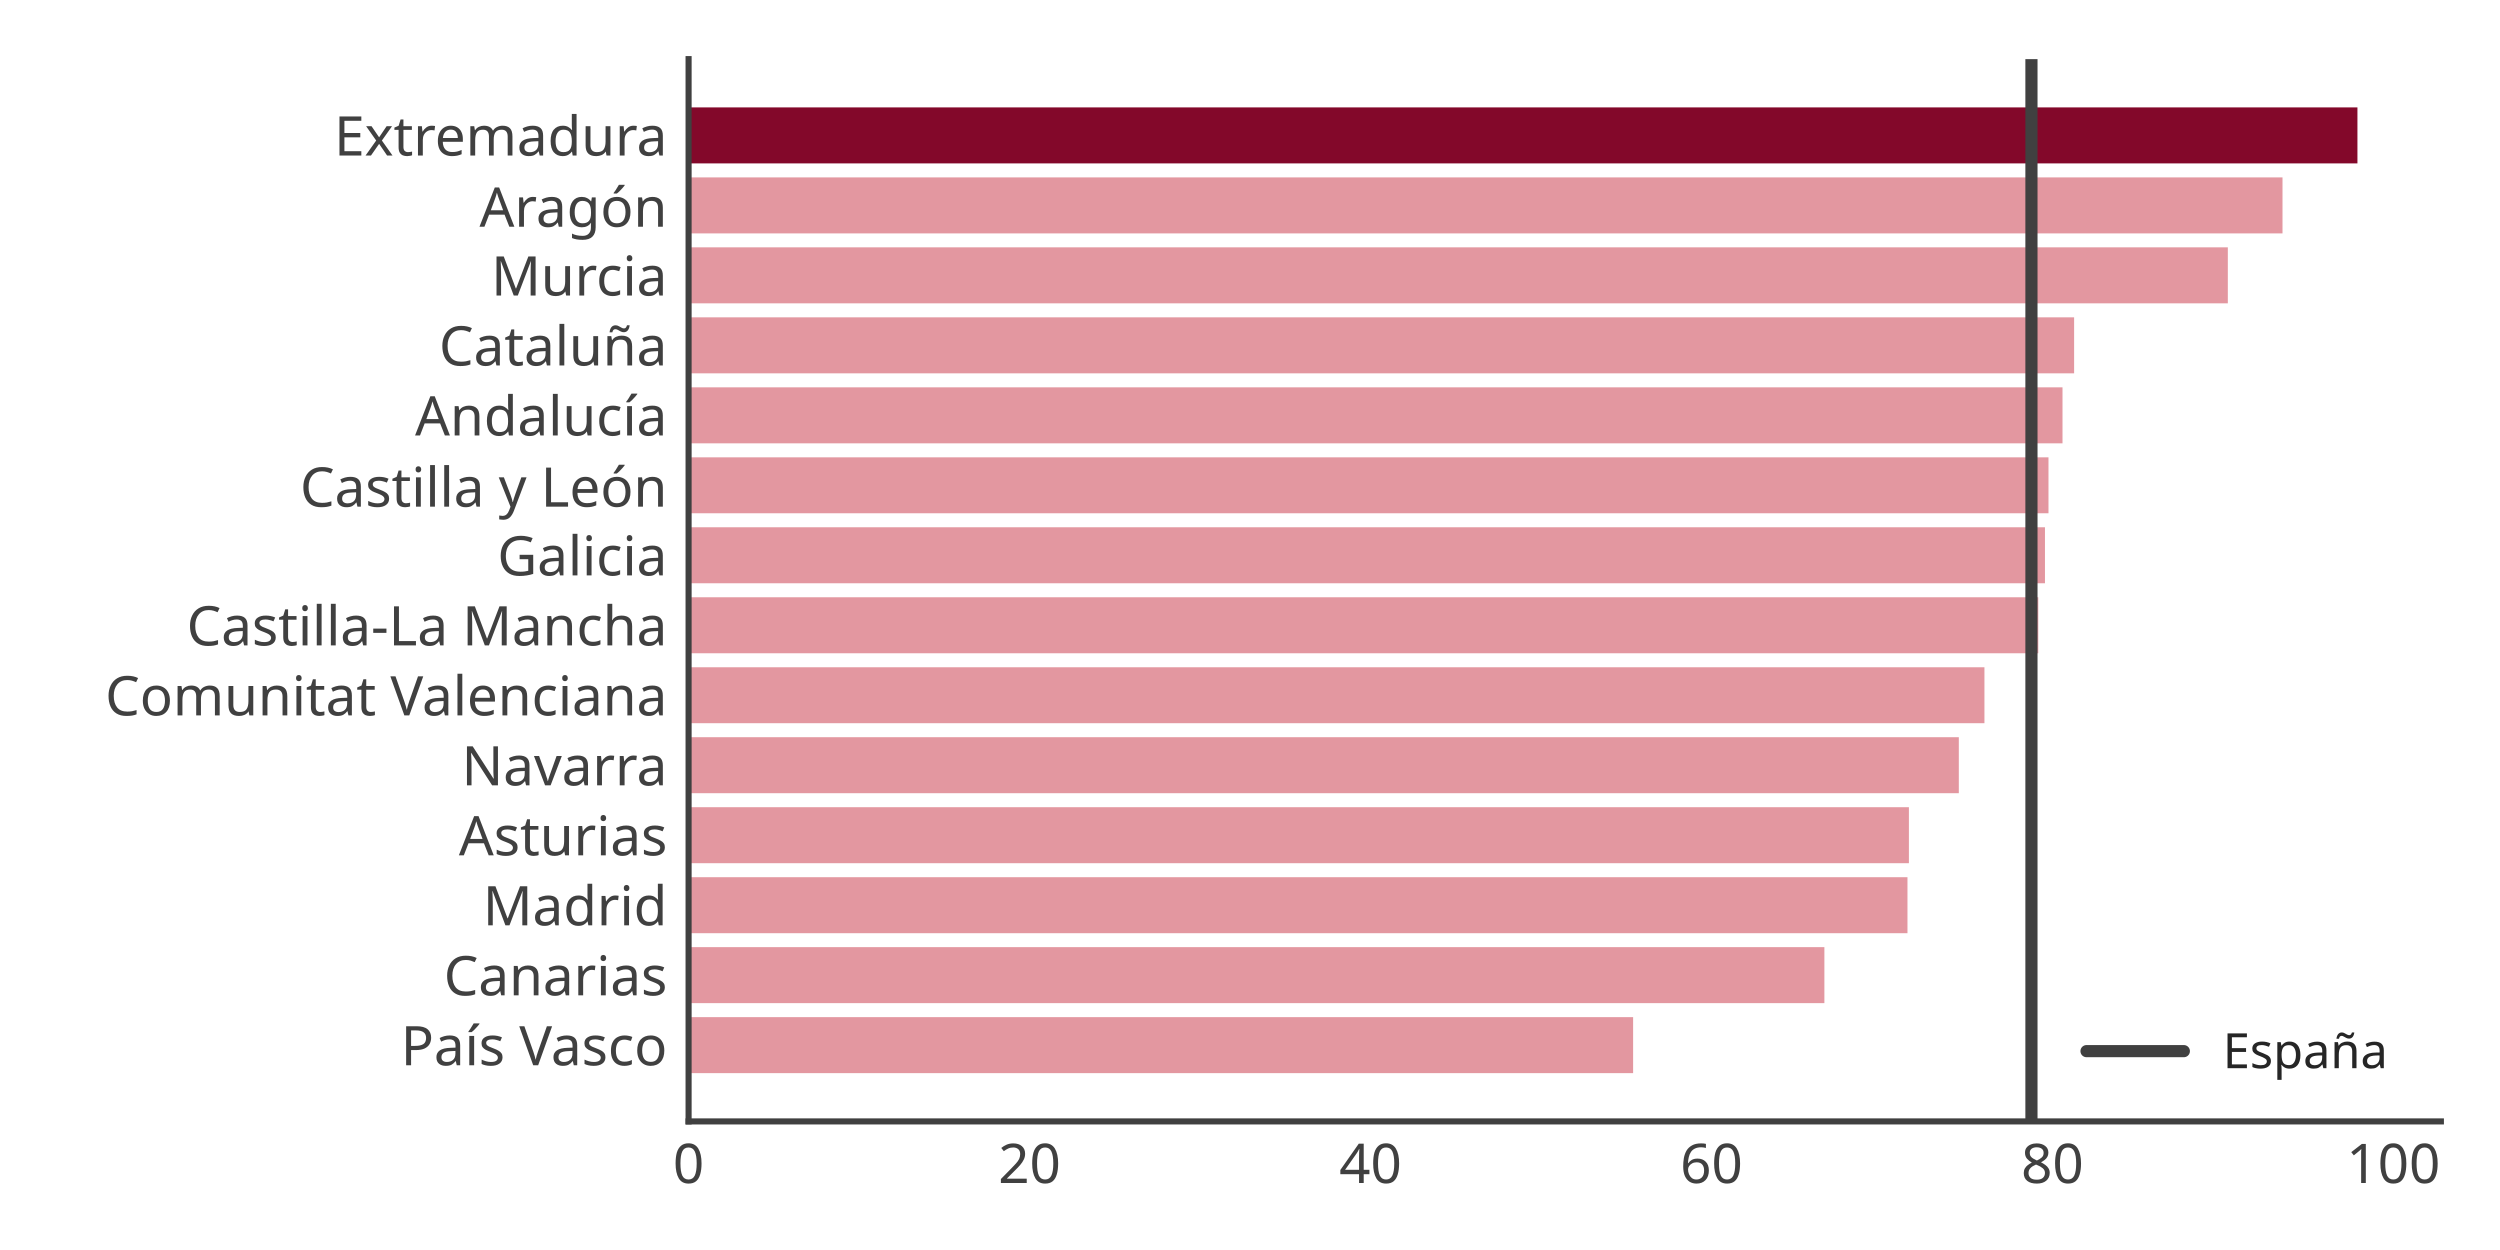
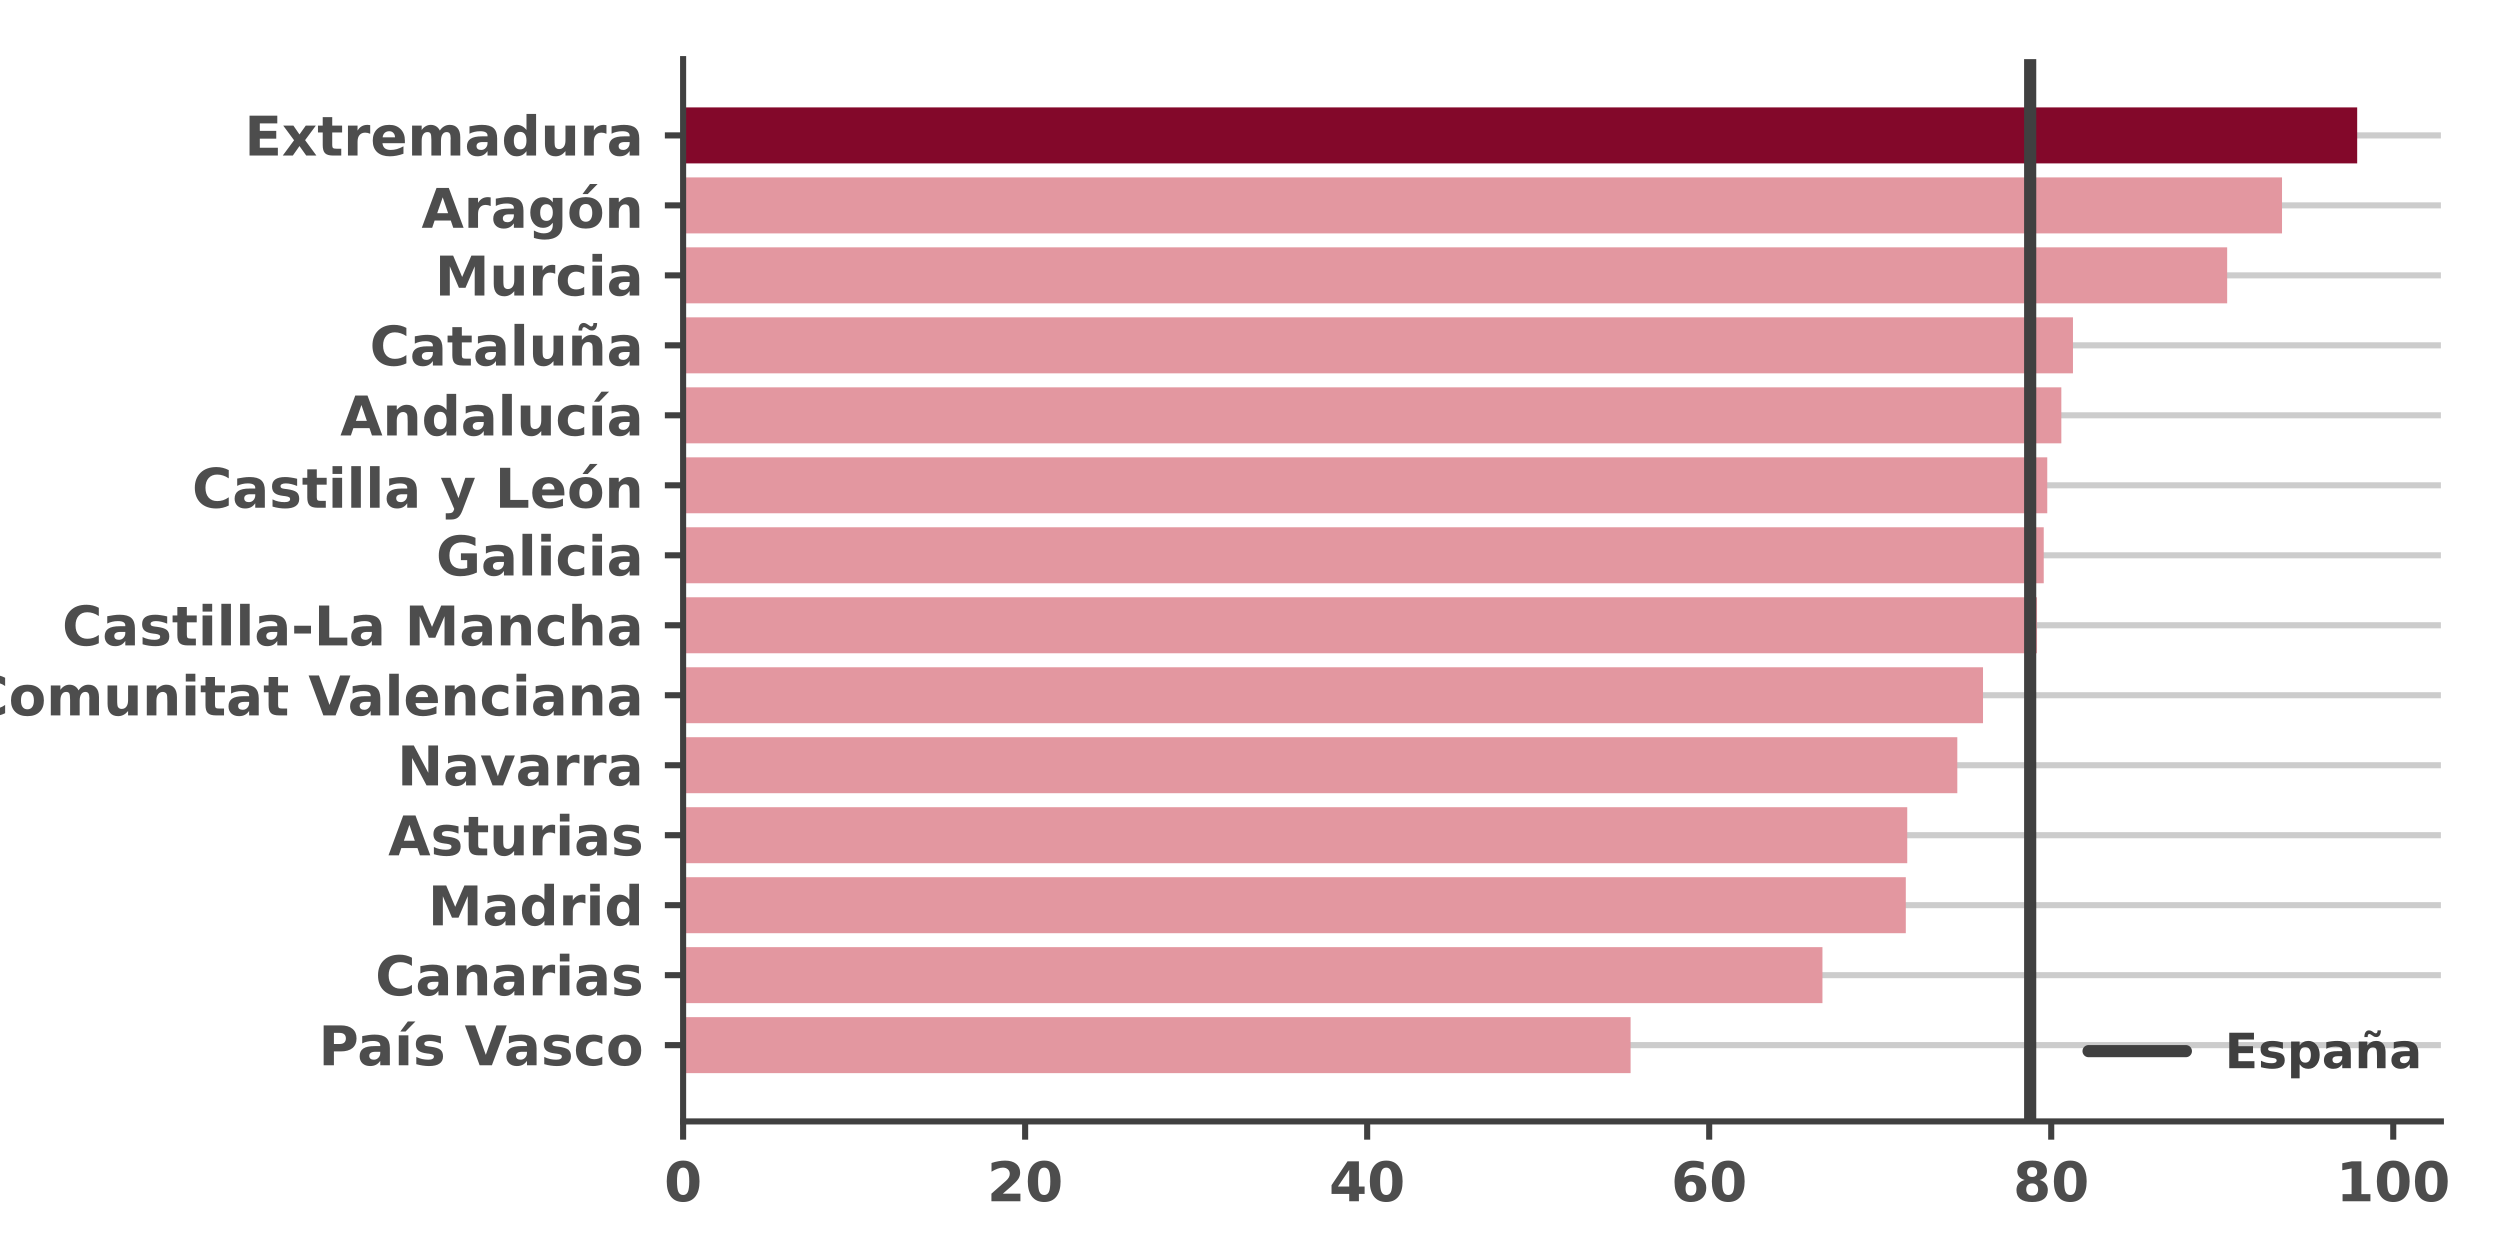
- <svg xmlns="http://www.w3.org/2000/svg" width="411.024pt" height="205.512pt" viewBox="0 0 411.024 205.512" version="1.1">
+ <svg xmlns="http://www.w3.org/2000/svg" xmlns:xlink="http://www.w3.org/1999/xlink" width="411.024pt" height="205.512pt" viewBox="0 0 411.024 205.512" version="1.1">
  <defs>
    <style type="text/css">*{stroke-linejoin: round; stroke-linecap: butt}</style>
  </defs>
  <g id="figure_1">
    <g id="patch_1">
      <path d="M 0 205.512  L 411.024 205.512  L 411.024 0  L 0 0  z " style="fill: #ffffff" />
    </g>
    <g id="axes_1">
      <g id="patch_2">
-         <path d="M 113.21 184.372  L 401.304 184.372  L 401.304 9.72  L 113.21 9.72  z " style="fill: #ffffff" />
+         <path d="M 112.31 184.372  L 401.304 184.372  L 401.304 9.72  L 112.31 9.72  z " style="fill: #ffffff" />
      </g>
      <g id="matplotlib.axis_1">
        <g id="xtick_1">
-           <g id="line2d_1" />
+           <g id="line2d_1">
+             <defs>
+               <path id="mb62e0d9f83" d="M 0 0  L 0 3  " style="stroke: #404040" />
+             </defs>
+             <g>
+               <use xlink:href="#mb62e0d9f83" x="112.31" y="184.372" style="fill: #404040; stroke: #404040" />
+             </g>
+           </g>
          <g id="text_1">
-             <text style="font-size: 9px; font-family: 'Century Gothic'; text-anchor: middle; fill: #404040" x="113.21" y="194.499" transform="rotate(-0 113.21 194.4995)">0</text>
+             <text style="font-weight: 700; font-size: 9px; font-family: 'Century Gothic', 'DejaVu Sans'; text-anchor: middle; fill: #4d4d4d" x="112.31" y="197.499" transform="rotate(-0 112.31 197.4995)">0</text>
          </g>
        </g>
        <g id="xtick_2">
-           <g id="line2d_2" />
+           <g id="line2d_2">
+             <g>
+               <use xlink:href="#mb62e0d9f83" x="168.542" y="184.372" style="fill: #404040; stroke: #404040" />
+             </g>
+           </g>
          <g id="text_2">
-             <text style="font-size: 9px; font-family: 'Century Gothic'; text-anchor: middle; fill: #404040" x="169.267" y="194.499" transform="rotate(-0 169.2673 194.4995)">20</text>
+             <text style="font-weight: 700; font-size: 9px; font-family: 'Century Gothic', 'DejaVu Sans'; text-anchor: middle; fill: #4d4d4d" x="168.542" y="197.499" transform="rotate(-0 168.5424 197.4995)">20</text>
          </g>
        </g>
        <g id="xtick_3">
-           <g id="line2d_3" />
+           <g id="line2d_3">
+             <g>
+               <use xlink:href="#mb62e0d9f83" x="224.775" y="184.372" style="fill: #404040; stroke: #404040" />
+             </g>
+           </g>
          <g id="text_3">
-             <text style="font-size: 9px; font-family: 'Century Gothic'; text-anchor: middle; fill: #404040" x="225.325" y="194.499" transform="rotate(-0 225.3246 194.4995)">40</text>
+             <text style="font-weight: 700; font-size: 9px; font-family: 'Century Gothic', 'DejaVu Sans'; text-anchor: middle; fill: #4d4d4d" x="224.775" y="197.499" transform="rotate(-0 224.7749 197.4995)">40</text>
          </g>
        </g>
        <g id="xtick_4">
-           <g id="line2d_4" />
+           <g id="line2d_4">
+             <g>
+               <use xlink:href="#mb62e0d9f83" x="281.007" y="184.372" style="fill: #404040; stroke: #404040" />
+             </g>
+           </g>
          <g id="text_4">
-             <text style="font-size: 9px; font-family: 'Century Gothic'; text-anchor: middle; fill: #404040" x="281.382" y="194.499" transform="rotate(-0 281.3819 194.4995)">60</text>
+             <text style="font-weight: 700; font-size: 9px; font-family: 'Century Gothic', 'DejaVu Sans'; text-anchor: middle; fill: #4d4d4d" x="281.007" y="197.499" transform="rotate(-0 281.0073 197.4995)">60</text>
          </g>
        </g>
        <g id="xtick_5">
-           <g id="line2d_5" />
+           <g id="line2d_5">
+             <g>
+               <use xlink:href="#mb62e0d9f83" x="337.24" y="184.372" style="fill: #404040; stroke: #404040" />
+             </g>
+           </g>
          <g id="text_5">
-             <text style="font-size: 9px; font-family: 'Century Gothic'; text-anchor: middle; fill: #404040" x="337.439" y="194.499" transform="rotate(-0 337.4392 194.4995)">80</text>
+             <text style="font-weight: 700; font-size: 9px; font-family: 'Century Gothic', 'DejaVu Sans'; text-anchor: middle; fill: #4d4d4d" x="337.24" y="197.499" transform="rotate(-0 337.2397 197.4995)">80</text>
          </g>
        </g>
        <g id="xtick_6">
-           <g id="line2d_6" />
+           <g id="line2d_6">
+             <g>
+               <use xlink:href="#mb62e0d9f83" x="393.472" y="184.372" style="fill: #404040; stroke: #404040" />
+             </g>
+           </g>
          <g id="text_6">
-             <text style="font-size: 9px; font-family: 'Century Gothic'; text-anchor: middle; fill: #404040" x="393.497" y="194.499" transform="rotate(-0 393.4965 194.4995)">100</text>
+             <text style="font-weight: 700; font-size: 9px; font-family: 'Century Gothic', 'DejaVu Sans'; text-anchor: middle; fill: #4d4d4d" x="393.472" y="197.499" transform="rotate(-0 393.4721 197.4995)">100</text>
          </g>
        </g>
      </g>
      <g id="matplotlib.axis_2">
        <g id="ytick_1">
-           <g id="line2d_7" />
+           <g id="line2d_7">
+             <path d="M 112.31 171.831  L 401.304 171.831  " clip-path="url(#pcc5749dbb9)" style="fill: none; stroke: #cccccc; stroke-linecap: round" />
+           </g>
+           <g id="line2d_8">
+             <defs>
+               <path id="m2756a15fdf" d="M 0 0  L -3 0  " style="stroke: #404040" />
+             </defs>
+             <g>
+               <use xlink:href="#m2756a15fdf" x="112.31" y="171.831" style="fill: #404040; stroke: #404040" />
+             </g>
+           </g>
          <g id="text_7">
-             <text style="font-size: 9px; font-family: 'Century Gothic'; text-anchor: end; fill: #404040" x="109.71" y="175.145" transform="rotate(-0 109.71 175.1448)">País Vasco</text>
+             <text style="font-weight: 700; font-size: 9px; font-family: 'Century Gothic', 'DejaVu Sans'; text-anchor: end; fill: #4d4d4d" x="105.81" y="175.145" transform="rotate(-0 105.81 175.1448)">País Vasco</text>
          </g>
        </g>
        <g id="ytick_2">
-           <g id="line2d_8" />
+           <g id="line2d_9">
+             <path d="M 112.31 160.326  L 401.304 160.326  " clip-path="url(#pcc5749dbb9)" style="fill: none; stroke: #cccccc; stroke-linecap: round" />
+           </g>
+           <g id="line2d_10">
+             <g>
+               <use xlink:href="#m2756a15fdf" x="112.31" y="160.326" style="fill: #404040; stroke: #404040" />
+             </g>
+           </g>
          <g id="text_8">
-             <text style="font-size: 9px; font-family: 'Century Gothic'; text-anchor: end; fill: #404040" x="109.71" y="163.639" transform="rotate(-0 109.71 163.6394)">Canarias</text>
+             <text style="font-weight: 700; font-size: 9px; font-family: 'Century Gothic', 'DejaVu Sans'; text-anchor: end; fill: #4d4d4d" x="105.81" y="163.639" transform="rotate(-0 105.81 163.6394)">Canarias</text>
          </g>
        </g>
        <g id="ytick_3">
-           <g id="line2d_9" />
+           <g id="line2d_11">
+             <path d="M 112.31 148.82  L 401.304 148.82  " clip-path="url(#pcc5749dbb9)" style="fill: none; stroke: #cccccc; stroke-linecap: round" />
+           </g>
+           <g id="line2d_12">
+             <g>
+               <use xlink:href="#m2756a15fdf" x="112.31" y="148.82" style="fill: #404040; stroke: #404040" />
+             </g>
+           </g>
          <g id="text_9">
-             <text style="font-size: 9px; font-family: 'Century Gothic'; text-anchor: end; fill: #404040" x="109.71" y="152.134" transform="rotate(-0 109.71 152.134)">Madrid</text>
+             <text style="font-weight: 700; font-size: 9px; font-family: 'Century Gothic', 'DejaVu Sans'; text-anchor: end; fill: #4d4d4d" x="105.81" y="152.134" transform="rotate(-0 105.81 152.134)">Madrid</text>
          </g>
        </g>
        <g id="ytick_4">
-           <g id="line2d_10" />
+           <g id="line2d_13">
+             <path d="M 112.31 137.315  L 401.304 137.315  " clip-path="url(#pcc5749dbb9)" style="fill: none; stroke: #cccccc; stroke-linecap: round" />
+           </g>
+           <g id="line2d_14">
+             <g>
+               <use xlink:href="#m2756a15fdf" x="112.31" y="137.315" style="fill: #404040; stroke: #404040" />
+             </g>
+           </g>
          <g id="text_10">
-             <text style="font-size: 9px; font-family: 'Century Gothic'; text-anchor: end; fill: #404040" x="109.71" y="140.629" transform="rotate(-0 109.71 140.6286)">Asturias</text>
+             <text style="font-weight: 700; font-size: 9px; font-family: 'Century Gothic', 'DejaVu Sans'; text-anchor: end; fill: #4d4d4d" x="105.81" y="140.629" transform="rotate(-0 105.81 140.6286)">Asturias</text>
          </g>
        </g>
        <g id="ytick_5">
-           <g id="line2d_11" />
+           <g id="line2d_15">
+             <path d="M 112.31 125.809  L 401.304 125.809  " clip-path="url(#pcc5749dbb9)" style="fill: none; stroke: #cccccc; stroke-linecap: round" />
+           </g>
+           <g id="line2d_16">
+             <g>
+               <use xlink:href="#m2756a15fdf" x="112.31" y="125.809" style="fill: #404040; stroke: #404040" />
+             </g>
+           </g>
          <g id="text_11">
-             <text style="font-size: 9px; font-family: 'Century Gothic'; text-anchor: end; fill: #404040" x="109.71" y="129.123" transform="rotate(-0 109.71 129.1232)">Navarra</text>
+             <text style="font-weight: 700; font-size: 9px; font-family: 'Century Gothic', 'DejaVu Sans'; text-anchor: end; fill: #4d4d4d" x="105.81" y="129.123" transform="rotate(-0 105.81 129.1232)">Navarra</text>
          </g>
        </g>
        <g id="ytick_6">
-           <g id="line2d_12" />
+           <g id="line2d_17">
+             <path d="M 112.31 114.304  L 401.304 114.304  " clip-path="url(#pcc5749dbb9)" style="fill: none; stroke: #cccccc; stroke-linecap: round" />
+           </g>
+           <g id="line2d_18">
+             <g>
+               <use xlink:href="#m2756a15fdf" x="112.31" y="114.304" style="fill: #404040; stroke: #404040" />
+             </g>
+           </g>
          <g id="text_12">
-             <text style="font-size: 9px; font-family: 'Century Gothic'; text-anchor: end; fill: #404040" x="109.71" y="117.618" transform="rotate(-0 109.71 117.6178)">Comunitat Valenciana</text>
+             <text style="font-weight: 700; font-size: 9px; font-family: 'Century Gothic', 'DejaVu Sans'; text-anchor: end; fill: #4d4d4d" x="105.81" y="117.618" transform="rotate(-0 105.81 117.6178)">Comunitat Valenciana</text>
          </g>
        </g>
        <g id="ytick_7">
-           <g id="line2d_13" />
+           <g id="line2d_19">
+             <path d="M 112.31 102.799  L 401.304 102.799  " clip-path="url(#pcc5749dbb9)" style="fill: none; stroke: #cccccc; stroke-linecap: round" />
+           </g>
+           <g id="line2d_20">
+             <g>
+               <use xlink:href="#m2756a15fdf" x="112.31" y="102.799" style="fill: #404040; stroke: #404040" />
+             </g>
+           </g>
          <g id="text_13">
-             <text style="font-size: 9px; font-family: 'Century Gothic'; text-anchor: end; fill: #404040" x="109.71" y="106.112" transform="rotate(-0 109.71 106.1124)">Castilla-La Mancha</text>
+             <text style="font-weight: 700; font-size: 9px; font-family: 'Century Gothic', 'DejaVu Sans'; text-anchor: end; fill: #4d4d4d" x="105.81" y="106.112" transform="rotate(-0 105.81 106.1124)">Castilla-La Mancha</text>
          </g>
        </g>
        <g id="ytick_8">
-           <g id="line2d_14" />
+           <g id="line2d_21">
+             <path d="M 112.31 91.293  L 401.304 91.293  " clip-path="url(#pcc5749dbb9)" style="fill: none; stroke: #cccccc; stroke-linecap: round" />
+           </g>
+           <g id="line2d_22">
+             <g>
+               <use xlink:href="#m2756a15fdf" x="112.31" y="91.293" style="fill: #404040; stroke: #404040" />
+             </g>
+           </g>
          <g id="text_14">
-             <text style="font-size: 9px; font-family: 'Century Gothic'; text-anchor: end; fill: #404040" x="109.71" y="94.607" transform="rotate(-0 109.71 94.60704)">Galicia</text>
+             <text style="font-weight: 700; font-size: 9px; font-family: 'Century Gothic', 'DejaVu Sans'; text-anchor: end; fill: #4d4d4d" x="105.81" y="94.607" transform="rotate(-0 105.81 94.60704)">Galicia</text>
          </g>
        </g>
        <g id="ytick_9">
-           <g id="line2d_15" />
+           <g id="line2d_23">
+             <path d="M 112.31 79.788  L 401.304 79.788  " clip-path="url(#pcc5749dbb9)" style="fill: none; stroke: #cccccc; stroke-linecap: round" />
+           </g>
+           <g id="line2d_24">
+             <g>
+               <use xlink:href="#m2756a15fdf" x="112.31" y="79.788" style="fill: #404040; stroke: #404040" />
+             </g>
+           </g>
          <g id="text_15">
-             <text style="font-size: 9px; font-family: 'Century Gothic'; text-anchor: end; fill: #404040" x="109.71" y="83.299" transform="rotate(-0 109.71 83.29923)">Castilla y León</text>
+             <text style="font-weight: 700; font-size: 9px; font-family: 'Century Gothic', 'DejaVu Sans'; text-anchor: end; fill: #4d4d4d" x="105.81" y="83.477" transform="rotate(-0 105.81 83.47712)">Castilla y León</text>
          </g>
        </g>
        <g id="ytick_10">
-           <g id="line2d_16" />
+           <g id="line2d_25">
+             <path d="M 112.31 68.282  L 401.304 68.282  " clip-path="url(#pcc5749dbb9)" style="fill: none; stroke: #cccccc; stroke-linecap: round" />
+           </g>
+           <g id="line2d_26">
+             <g>
+               <use xlink:href="#m2756a15fdf" x="112.31" y="68.282" style="fill: #404040; stroke: #404040" />
+             </g>
+           </g>
          <g id="text_16">
-             <text style="font-size: 9px; font-family: 'Century Gothic'; text-anchor: end; fill: #404040" x="109.71" y="71.596" transform="rotate(-0 109.71 71.59626)">Andalucía</text>
+             <text style="font-weight: 700; font-size: 9px; font-family: 'Century Gothic', 'DejaVu Sans'; text-anchor: end; fill: #4d4d4d" x="105.81" y="71.596" transform="rotate(-0 105.81 71.59626)">Andalucía</text>
          </g>
        </g>
        <g id="ytick_11">
-           <g id="line2d_17" />
+           <g id="line2d_27">
+             <path d="M 112.31 56.777  L 401.304 56.777  " clip-path="url(#pcc5749dbb9)" style="fill: none; stroke: #cccccc; stroke-linecap: round" />
+           </g>
+           <g id="line2d_28">
+             <g>
+               <use xlink:href="#m2756a15fdf" x="112.31" y="56.777" style="fill: #404040; stroke: #404040" />
+             </g>
+           </g>
          <g id="text_17">
-             <text style="font-size: 9px; font-family: 'Century Gothic'; text-anchor: end; fill: #404040" x="109.71" y="60.091" transform="rotate(-0 109.71 60.09087)">Cataluña</text>
+             <text style="font-weight: 700; font-size: 9px; font-family: 'Century Gothic', 'DejaVu Sans'; text-anchor: end; fill: #4d4d4d" x="105.81" y="60.091" transform="rotate(-0 105.81 60.09087)">Cataluña</text>
          </g>
        </g>
        <g id="ytick_12">
-           <g id="line2d_18" />
+           <g id="line2d_29">
+             <path d="M 112.31 45.272  L 401.304 45.272  " clip-path="url(#pcc5749dbb9)" style="fill: none; stroke: #cccccc; stroke-linecap: round" />
+           </g>
+           <g id="line2d_30">
+             <g>
+               <use xlink:href="#m2756a15fdf" x="112.31" y="45.272" style="fill: #404040; stroke: #404040" />
+             </g>
+           </g>
          <g id="text_18">
-             <text style="font-size: 9px; font-family: 'Century Gothic'; text-anchor: end; fill: #404040" x="109.71" y="48.585" transform="rotate(-0 109.71 48.58548)">Murcia</text>
+             <text style="font-weight: 700; font-size: 9px; font-family: 'Century Gothic', 'DejaVu Sans'; text-anchor: end; fill: #4d4d4d" x="105.81" y="48.585" transform="rotate(-0 105.81 48.58548)">Murcia</text>
          </g>
        </g>
        <g id="ytick_13">
-           <g id="line2d_19" />
+           <g id="line2d_31">
+             <path d="M 112.31 33.766  L 401.304 33.766  " clip-path="url(#pcc5749dbb9)" style="fill: none; stroke: #cccccc; stroke-linecap: round" />
+           </g>
+           <g id="line2d_32">
+             <g>
+               <use xlink:href="#m2756a15fdf" x="112.31" y="33.766" style="fill: #404040; stroke: #404040" />
+             </g>
+           </g>
          <g id="text_19">
-             <text style="font-size: 9px; font-family: 'Century Gothic'; text-anchor: end; fill: #404040" x="109.71" y="37.278" transform="rotate(-0 109.71 37.27767)">Aragón</text>
+             <text style="font-weight: 700; font-size: 9px; font-family: 'Century Gothic', 'DejaVu Sans'; text-anchor: end; fill: #4d4d4d" x="105.81" y="37.456" transform="rotate(-0 105.81 37.45556)">Aragón</text>
          </g>
        </g>
        <g id="ytick_14">
-           <g id="line2d_20" />
+           <g id="line2d_33">
+             <path d="M 112.31 22.261  L 401.304 22.261  " clip-path="url(#pcc5749dbb9)" style="fill: none; stroke: #cccccc; stroke-linecap: round" />
+           </g>
+           <g id="line2d_34">
+             <g>
+               <use xlink:href="#m2756a15fdf" x="112.31" y="22.261" style="fill: #404040; stroke: #404040" />
+             </g>
+           </g>
          <g id="text_20">
-             <text style="font-size: 9px; font-family: 'Century Gothic'; text-anchor: end; fill: #404040" x="109.71" y="25.575" transform="rotate(-0 109.71 25.5747)">Extremadura</text>
+             <text style="font-weight: 700; font-size: 9px; font-family: 'Century Gothic', 'DejaVu Sans'; text-anchor: end; fill: #4d4d4d" x="105.81" y="25.575" transform="rotate(-0 105.81 25.5747)">Extremadura</text>
          </g>
        </g>
      </g>
      <g id="patch_3">
-         <path d="M 113.21 176.433  L 268.5 176.433  L 268.5 167.229  L 113.21 167.229  z " clip-path="url(#p7470d69f20)" style="fill: #e397a0" />
+         <path d="M 112.31 176.433  L 268.085 176.433  L 268.085 167.229  L 112.31 167.229  z " clip-path="url(#pcc5749dbb9)" style="fill: #e397a0" />
      </g>
      <g id="patch_4">
-         <path d="M 113.21 164.928  L 299.946 164.928  L 299.946 155.723  L 113.21 155.723  z " clip-path="url(#p7470d69f20)" style="fill: #e397a0" />
+         <path d="M 112.31 164.928  L 299.629 164.928  L 299.629 155.723  L 112.31 155.723  z " clip-path="url(#pcc5749dbb9)" style="fill: #e397a0" />
      </g>
      <g id="patch_5">
-         <path d="M 113.21 153.422  L 313.607 153.422  L 313.607 144.218  L 113.21 144.218  z " clip-path="url(#p7470d69f20)" style="fill: #e397a0" />
+         <path d="M 112.31 153.422  L 313.333 153.422  L 313.333 144.218  L 112.31 144.218  z " clip-path="url(#pcc5749dbb9)" style="fill: #e397a0" />
      </g>
      <g id="patch_6">
-         <path d="M 113.21 141.917  L 313.842 141.917  L 313.842 132.713  L 113.21 132.713  z " clip-path="url(#p7470d69f20)" style="fill: #e397a0" />
+         <path d="M 112.31 141.917  L 313.569 141.917  L 313.569 132.713  L 112.31 132.713  z " clip-path="url(#pcc5749dbb9)" style="fill: #e397a0" />
      </g>
      <g id="patch_7">
-         <path d="M 113.21 130.412  L 322.048 130.412  L 322.048 121.207  L 113.21 121.207  z " clip-path="url(#p7470d69f20)" style="fill: #e397a0" />
+         <path d="M 112.31 130.412  L 321.8 130.412  L 321.8 121.207  L 112.31 121.207  z " clip-path="url(#pcc5749dbb9)" style="fill: #e397a0" />
      </g>
      <g id="patch_8">
-         <path d="M 113.21 118.906  L 326.261 118.906  L 326.261 109.702  L 113.21 109.702  z " clip-path="url(#p7470d69f20)" style="fill: #e397a0" />
+         <path d="M 112.31 118.906  L 326.027 118.906  L 326.027 109.702  L 112.31 109.702  z " clip-path="url(#pcc5749dbb9)" style="fill: #e397a0" />
      </g>
      <g id="patch_9">
-         <path d="M 113.21 107.401  L 335.114 107.401  L 335.114 98.196  L 113.21 98.196  z " clip-path="url(#p7470d69f20)" style="fill: #e397a0" />
+         <path d="M 112.31 107.401  L 334.907 107.401  L 334.907 98.196  L 112.31 98.196  z " clip-path="url(#pcc5749dbb9)" style="fill: #e397a0" />
      </g>
      <g id="patch_10">
-         <path d="M 113.21 95.895  L 336.213 95.895  L 336.213 86.691  L 113.21 86.691  z " clip-path="url(#p7470d69f20)" style="fill: #e397a0" />
+         <path d="M 112.31 95.895  L 336.01 95.895  L 336.01 86.691  L 112.31 86.691  z " clip-path="url(#pcc5749dbb9)" style="fill: #e397a0" />
      </g>
      <g id="patch_11">
-         <path d="M 113.21 84.39  L 336.79 84.39  L 336.79 75.186  L 113.21 75.186  z " clip-path="url(#p7470d69f20)" style="fill: #e397a0" />
+         <path d="M 112.31 84.39  L 336.588 84.39  L 336.588 75.186  L 112.31 75.186  z " clip-path="url(#pcc5749dbb9)" style="fill: #e397a0" />
      </g>
      <g id="patch_12">
-         <path d="M 113.21 72.885  L 339.097 72.885  L 339.097 63.68  L 113.21 63.68  z " clip-path="url(#p7470d69f20)" style="fill: #e397a0" />
+         <path d="M 112.31 72.885  L 338.903 72.885  L 338.903 63.68  L 112.31 63.68  z " clip-path="url(#pcc5749dbb9)" style="fill: #e397a0" />
      </g>
      <g id="patch_13">
-         <path d="M 113.21 61.379  L 341.005 61.379  L 341.005 52.175  L 113.21 52.175  z " clip-path="url(#p7470d69f20)" style="fill: #e397a0" />
+         <path d="M 112.31 61.379  L 340.816 61.379  L 340.816 52.175  L 112.31 52.175  z " clip-path="url(#pcc5749dbb9)" style="fill: #e397a0" />
      </g>
      <g id="patch_14">
-         <path d="M 113.21 49.874  L 366.276 49.874  L 366.276 40.669  L 113.21 40.669  z " clip-path="url(#p7470d69f20)" style="fill: #e397a0" />
+         <path d="M 112.31 49.874  L 366.167 49.874  L 366.167 40.669  L 112.31 40.669  z " clip-path="url(#pcc5749dbb9)" style="fill: #e397a0" />
      </g>
      <g id="patch_15">
-         <path d="M 113.21 38.368  L 375.267 38.368  L 375.267 29.164  L 113.21 29.164  z " clip-path="url(#p7470d69f20)" style="fill: #e397a0" />
+         <path d="M 112.31 38.368  L 375.186 38.368  L 375.186 29.164  L 112.31 29.164  z " clip-path="url(#pcc5749dbb9)" style="fill: #e397a0" />
      </g>
      <g id="patch_16">
-         <path d="M 113.21 26.863  L 387.585 26.863  L 387.585 17.659  L 113.21 17.659  z " clip-path="url(#p7470d69f20)" style="fill: #83082a" />
-       </g>
-       <g id="line2d_21">
-         <path d="M 333.99 184.372  L 333.99 9.72  " clip-path="url(#p7470d69f20)" style="fill: none; stroke: #404040; stroke-width: 2; stroke-linecap: round" />
+         <path d="M 112.31 26.863  L 387.542 26.863  L 387.542 17.659  L 112.31 17.659  z " clip-path="url(#pcc5749dbb9)" style="fill: #83082a" />
+       </g>
+       <g id="line2d_35">
+         <path d="M 333.78 184.372  L 333.78 9.72  " clip-path="url(#pcc5749dbb9)" style="fill: none; stroke: #404040; stroke-width: 2; stroke-linecap: round" />
      </g>
      <g id="patch_17">
-         <path d="M 113.21 184.372  L 113.21 9.72  " style="fill: none; stroke: #404040; stroke-linejoin: miter; stroke-linecap: square" />
+         <path d="M 112.31 184.372  L 112.31 9.72  " style="fill: none; stroke: #404040; stroke-linejoin: miter; stroke-linecap: square" />
      </g>
      <g id="patch_18">
-         <path d="M 113.21 184.372  L 401.304 184.372  " style="fill: none; stroke: #404040; stroke-linejoin: miter; stroke-linecap: square" />
+         <path d="M 112.31 184.372  L 401.304 184.372  " style="fill: none; stroke: #404040; stroke-linejoin: miter; stroke-linecap: square" />
      </g>
      <g id="legend_1">
-         <g id="line2d_22">
-           <path d="M 343.044 172.817  L 351.044 172.817  L 359.044 172.817  " style="fill: none; stroke: #404040; stroke-width: 2; stroke-linecap: round" />
+         <g id="line2d_36">
+           <path d="M 343.379 172.817  L 351.379 172.817  L 359.379 172.817  " style="fill: none; stroke: #404040; stroke-width: 2; stroke-linecap: round" />
        </g>
        <g id="text_21">
-           <text style="font-size: 8px; font-family: 'Century Gothic'; text-anchor: start; fill: #262626" x="365.444" y="175.617" transform="rotate(-0 365.4436 175.6168)">España</text>
+           <text style="font-weight: 700; font-size: 8px; font-family: 'Century Gothic', 'DejaVu Sans'; text-anchor: start; fill: #404040" x="365.779" y="175.617" transform="rotate(-0 365.7786 175.6168)">España</text>
        </g>
      </g>
    </g>
  </g>
  <defs>
-     <clipPath id="p7470d69f20">
-       <rect x="113.21" y="9.72" width="288.094" height="174.652" />
+     <clipPath id="pcc5749dbb9">
+       <rect x="112.31" y="9.72" width="288.994" height="174.652" />
    </clipPath>
  </defs>
</svg>
